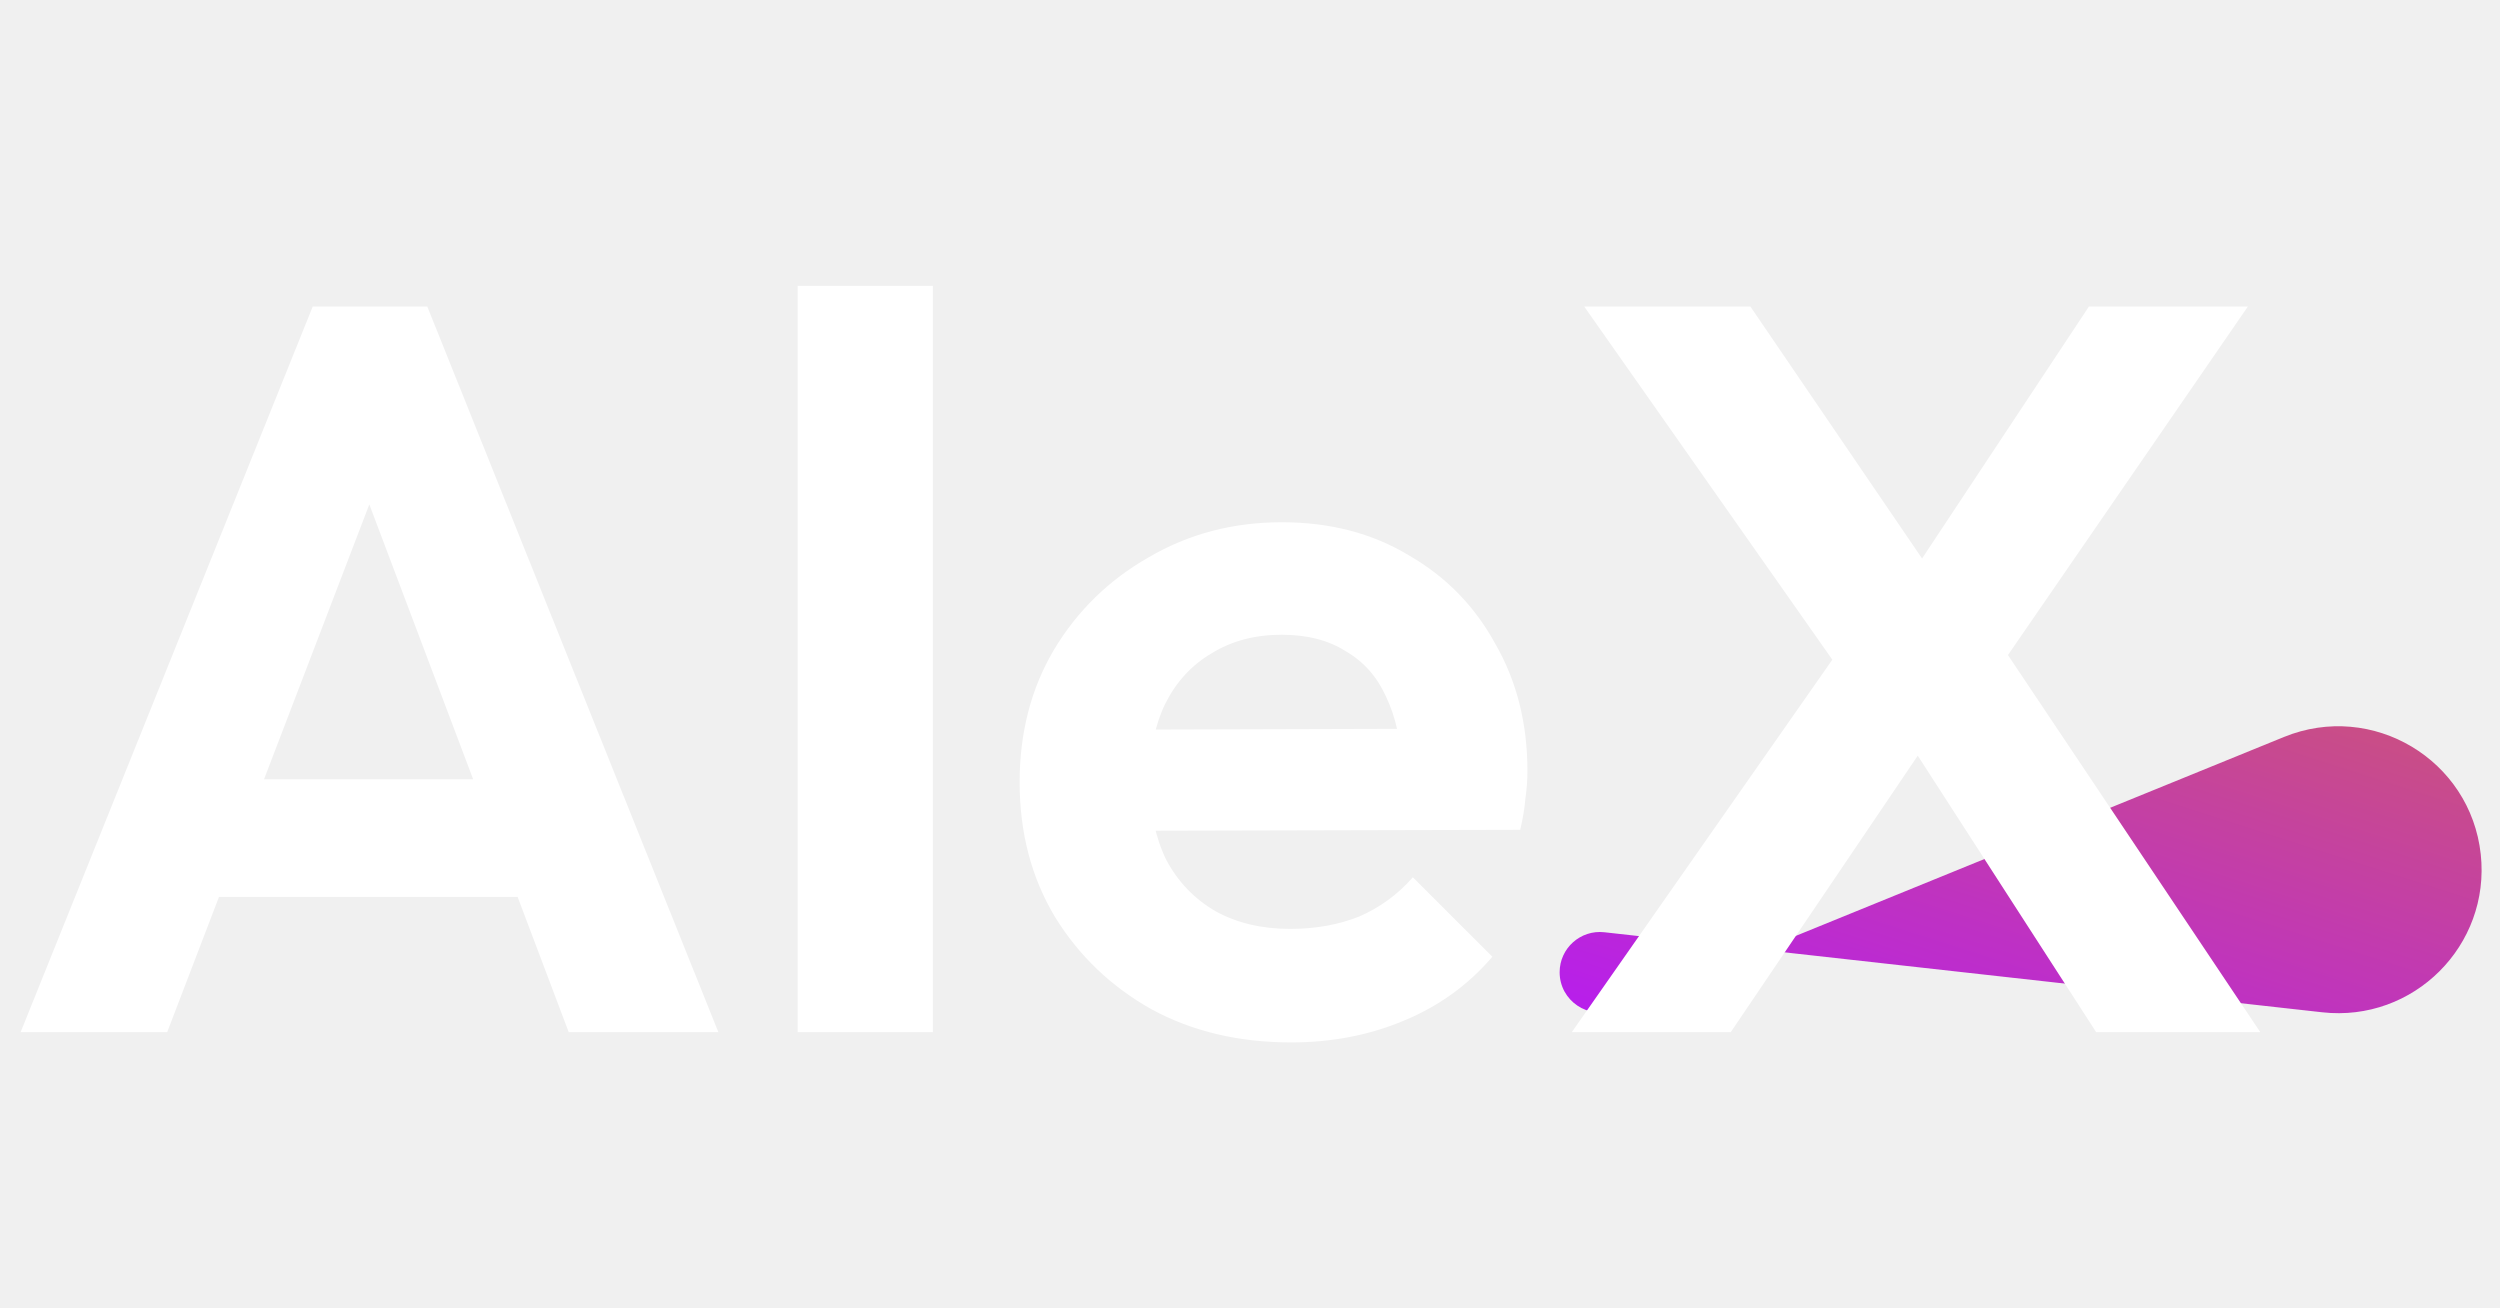
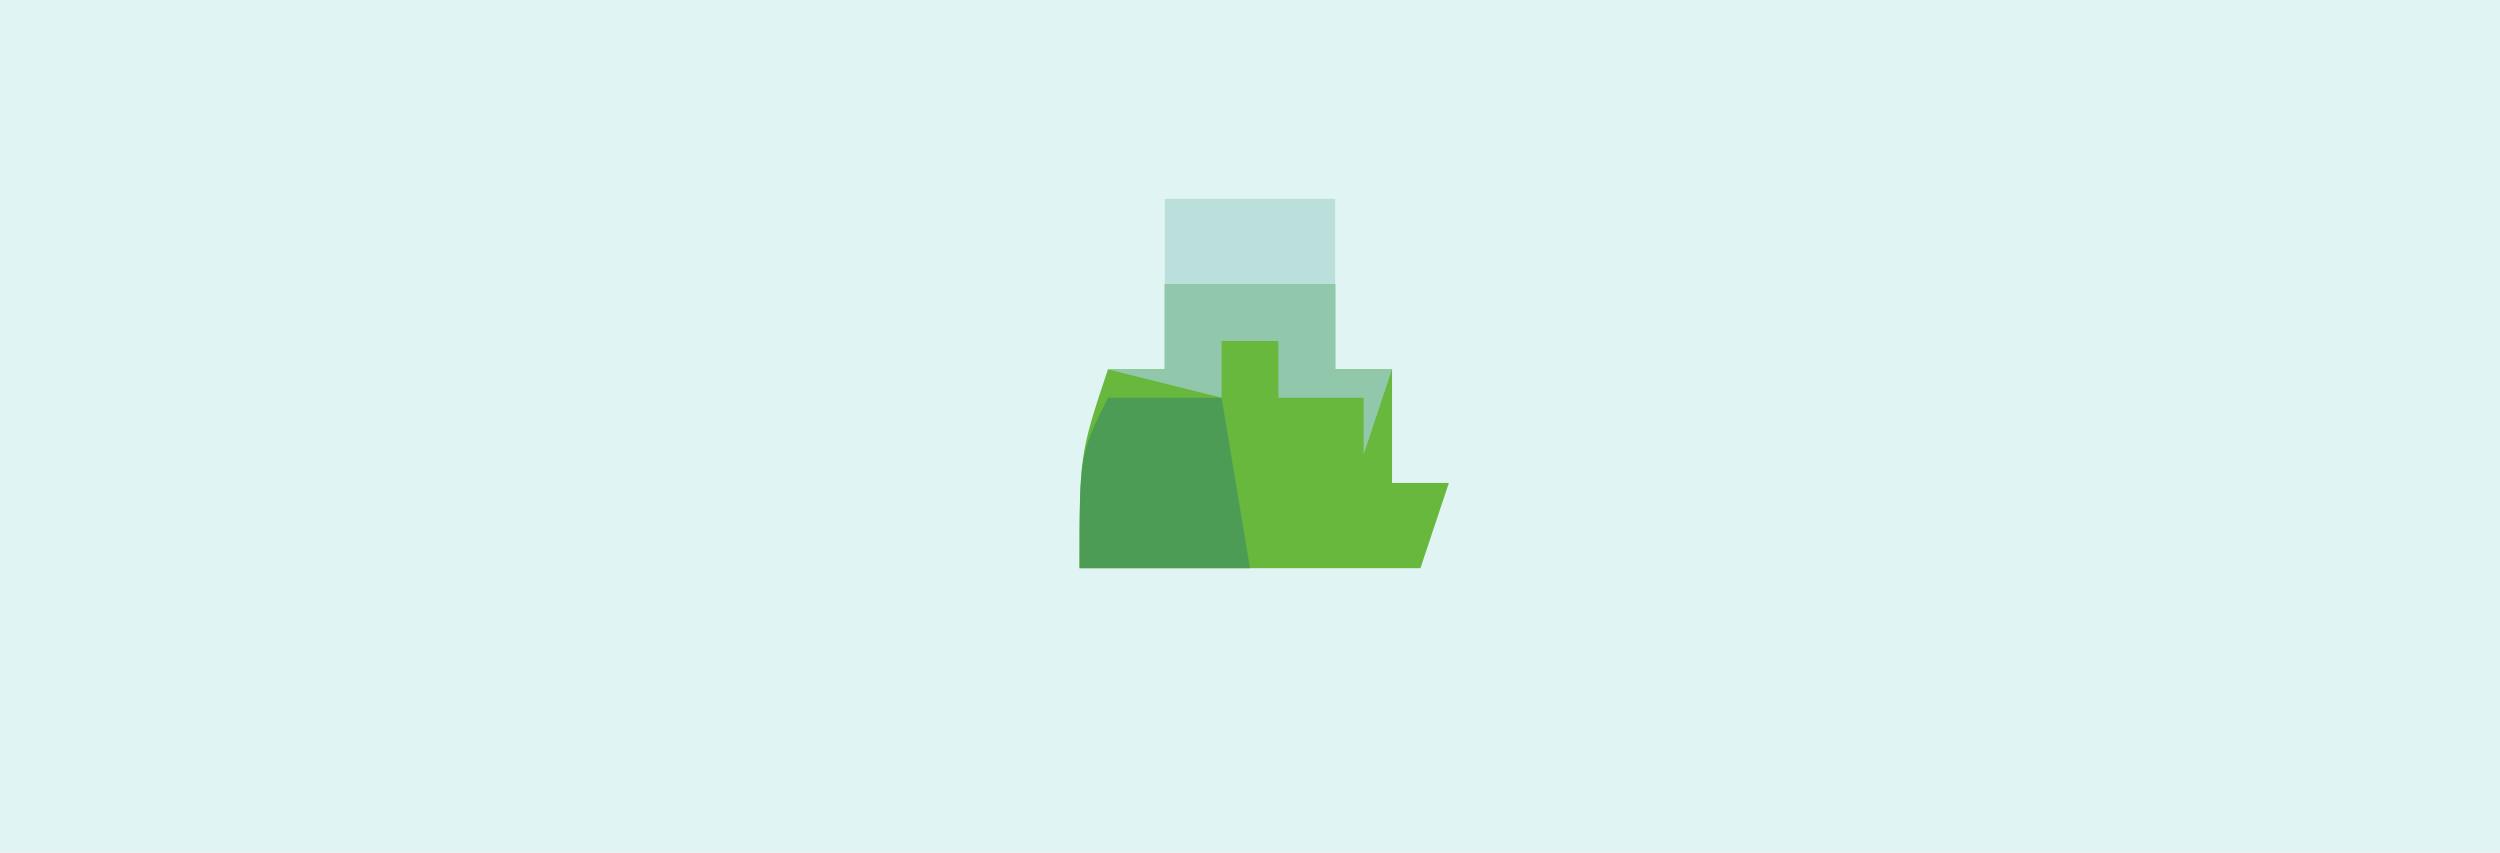
- <svg xmlns="http://www.w3.org/2000/svg" width="109" height="57" viewBox="0 0 109 57" fill="none">
-   <path d="M68 42.39C68 41.344 68.91 40.53 69.949 40.646L101.251 44.136C105.227 44.579 108.591 41.226 108.161 37.248C107.713 33.116 103.434 30.562 99.584 32.131L70.417 44.015C69.263 44.485 68 43.636 68 42.39Z" fill="url(#paint0_linear_2205_14)" />
-   <path d="M0.9 45L13.635 13.365H18.63L31.32 45H24.795L14.985 19.035H17.235L7.29 45H0.9ZM7.65 39.105V33.975H24.66V39.105H7.65ZM34.778 45V12.465H40.673V45H34.778ZM56.291 45.45C54.011 45.45 51.986 44.97 50.216 44.01C48.446 43.02 47.036 41.67 45.986 39.96C44.966 38.25 44.456 36.3 44.456 34.11C44.456 31.95 44.951 30.03 45.941 28.35C46.961 26.64 48.341 25.29 50.081 24.3C51.821 23.28 53.756 22.77 55.886 22.77C57.986 22.77 59.831 23.25 61.421 24.21C63.041 25.14 64.301 26.43 65.201 28.08C66.131 29.7 66.596 31.545 66.596 33.615C66.596 34.005 66.566 34.41 66.506 34.83C66.476 35.22 66.401 35.67 66.281 36.18L48.011 36.225V31.815L63.536 31.77L61.151 33.615C61.091 32.325 60.851 31.245 60.431 30.375C60.041 29.505 59.456 28.845 58.676 28.395C57.926 27.915 56.996 27.675 55.886 27.675C54.716 27.675 53.696 27.945 52.826 28.485C51.956 28.995 51.281 29.73 50.801 30.69C50.351 31.62 50.126 32.73 50.126 34.02C50.126 35.34 50.366 36.495 50.846 37.485C51.356 38.445 52.076 39.195 53.006 39.735C53.936 40.245 55.016 40.5 56.246 40.5C57.356 40.5 58.361 40.32 59.261 39.96C60.161 39.57 60.941 39 61.601 38.25L65.066 41.715C64.016 42.945 62.726 43.875 61.196 44.505C59.696 45.135 58.061 45.45 56.291 45.45ZM91.392 45L82.302 30.915H81.402L69.072 13.365H76.317L85.362 26.64H86.262L98.547 45H91.392ZM68.532 45L80.367 28.08L84.867 31.095L75.462 45H68.532ZM86.577 29.97L82.077 26.955L91.077 13.365H98.007L86.577 29.97Z" fill="white" />
-   <defs>
-     <linearGradient id="paint0_linear_2205_14" x1="219.1" y1="39.998" x2="202.599" y2="91.404" gradientUnits="userSpaceOnUse">
-       <stop stop-color="#DF8908" />
-       <stop offset="1" stop-color="#B415FF" />
-     </linearGradient>
-   </defs>
+ <svg xmlns="http://www.w3.org/2000/svg" version="1.1" width="88" height="30">
+   <path d="M0 0 C29.04 0 58.08 0 88 0 C88 9.9 88 19.8 88 30 C58.96 30 29.92 30 0 30 C0 20.1 0 10.2 0 0 Z " fill="#E0F5F3" transform="translate(0,0)" />
+   <path d="M0 0 C1.98 0 3.96 0 6 0 C6 0.99 6 1.98 6 3 C6.66 3 7.32 3 8 3 C8 4.32 8 5.64 8 7 C8.66 7 9.32 7 10 7 C9.67 7.99 9.34 8.98 9 10 C5.04 10 1.08 10 -3 10 C-3 6 -3 6 -2 3 C-1.34 3 -0.68 3 0 3 C0 2.01 0 1.02 0 0 Z " fill="#67B83C" transform="translate(41,10)" />
+   <path d="M0 0 C1.32 0 2.64 0 4 0 C4.33 1.98 4.66 3.96 5 6 C3.02 6 1.04 6 -1 6 C-1 2 -1 2 0 0 Z " fill="#4D9C56" transform="translate(39,14)" />
+   <path d="M0 0 C1.98 0 3.96 0 6 0 C6 0.99 6 1.98 6 3 C6.66 3 7.32 3 8 3 C7.67 3.99 7.34 4.98 7 6 C7 5.34 7 4.68 7 4 C6.01 4 5.02 4 4 4 C4 3.34 4 2.68 4 2 C3.34 2 2.68 2 2 2 C2 2.66 2 3.32 2 4 C0.68 3.67 -0.64 3.34 -2 3 C-1.34 3 -0.68 3 0 3 C0 2.01 0 1.02 0 0 Z " fill="#91C8AC" transform="translate(41,10)" />
+   <path d="M0 0 C1.98 0 3.96 0 6 0 C6 0.99 6 1.98 6 3 C4.02 3 2.04 3 0 3 C0 2.01 0 1.02 0 0 Z " fill="#BBDFDB" transform="translate(41,7)" />
</svg>
